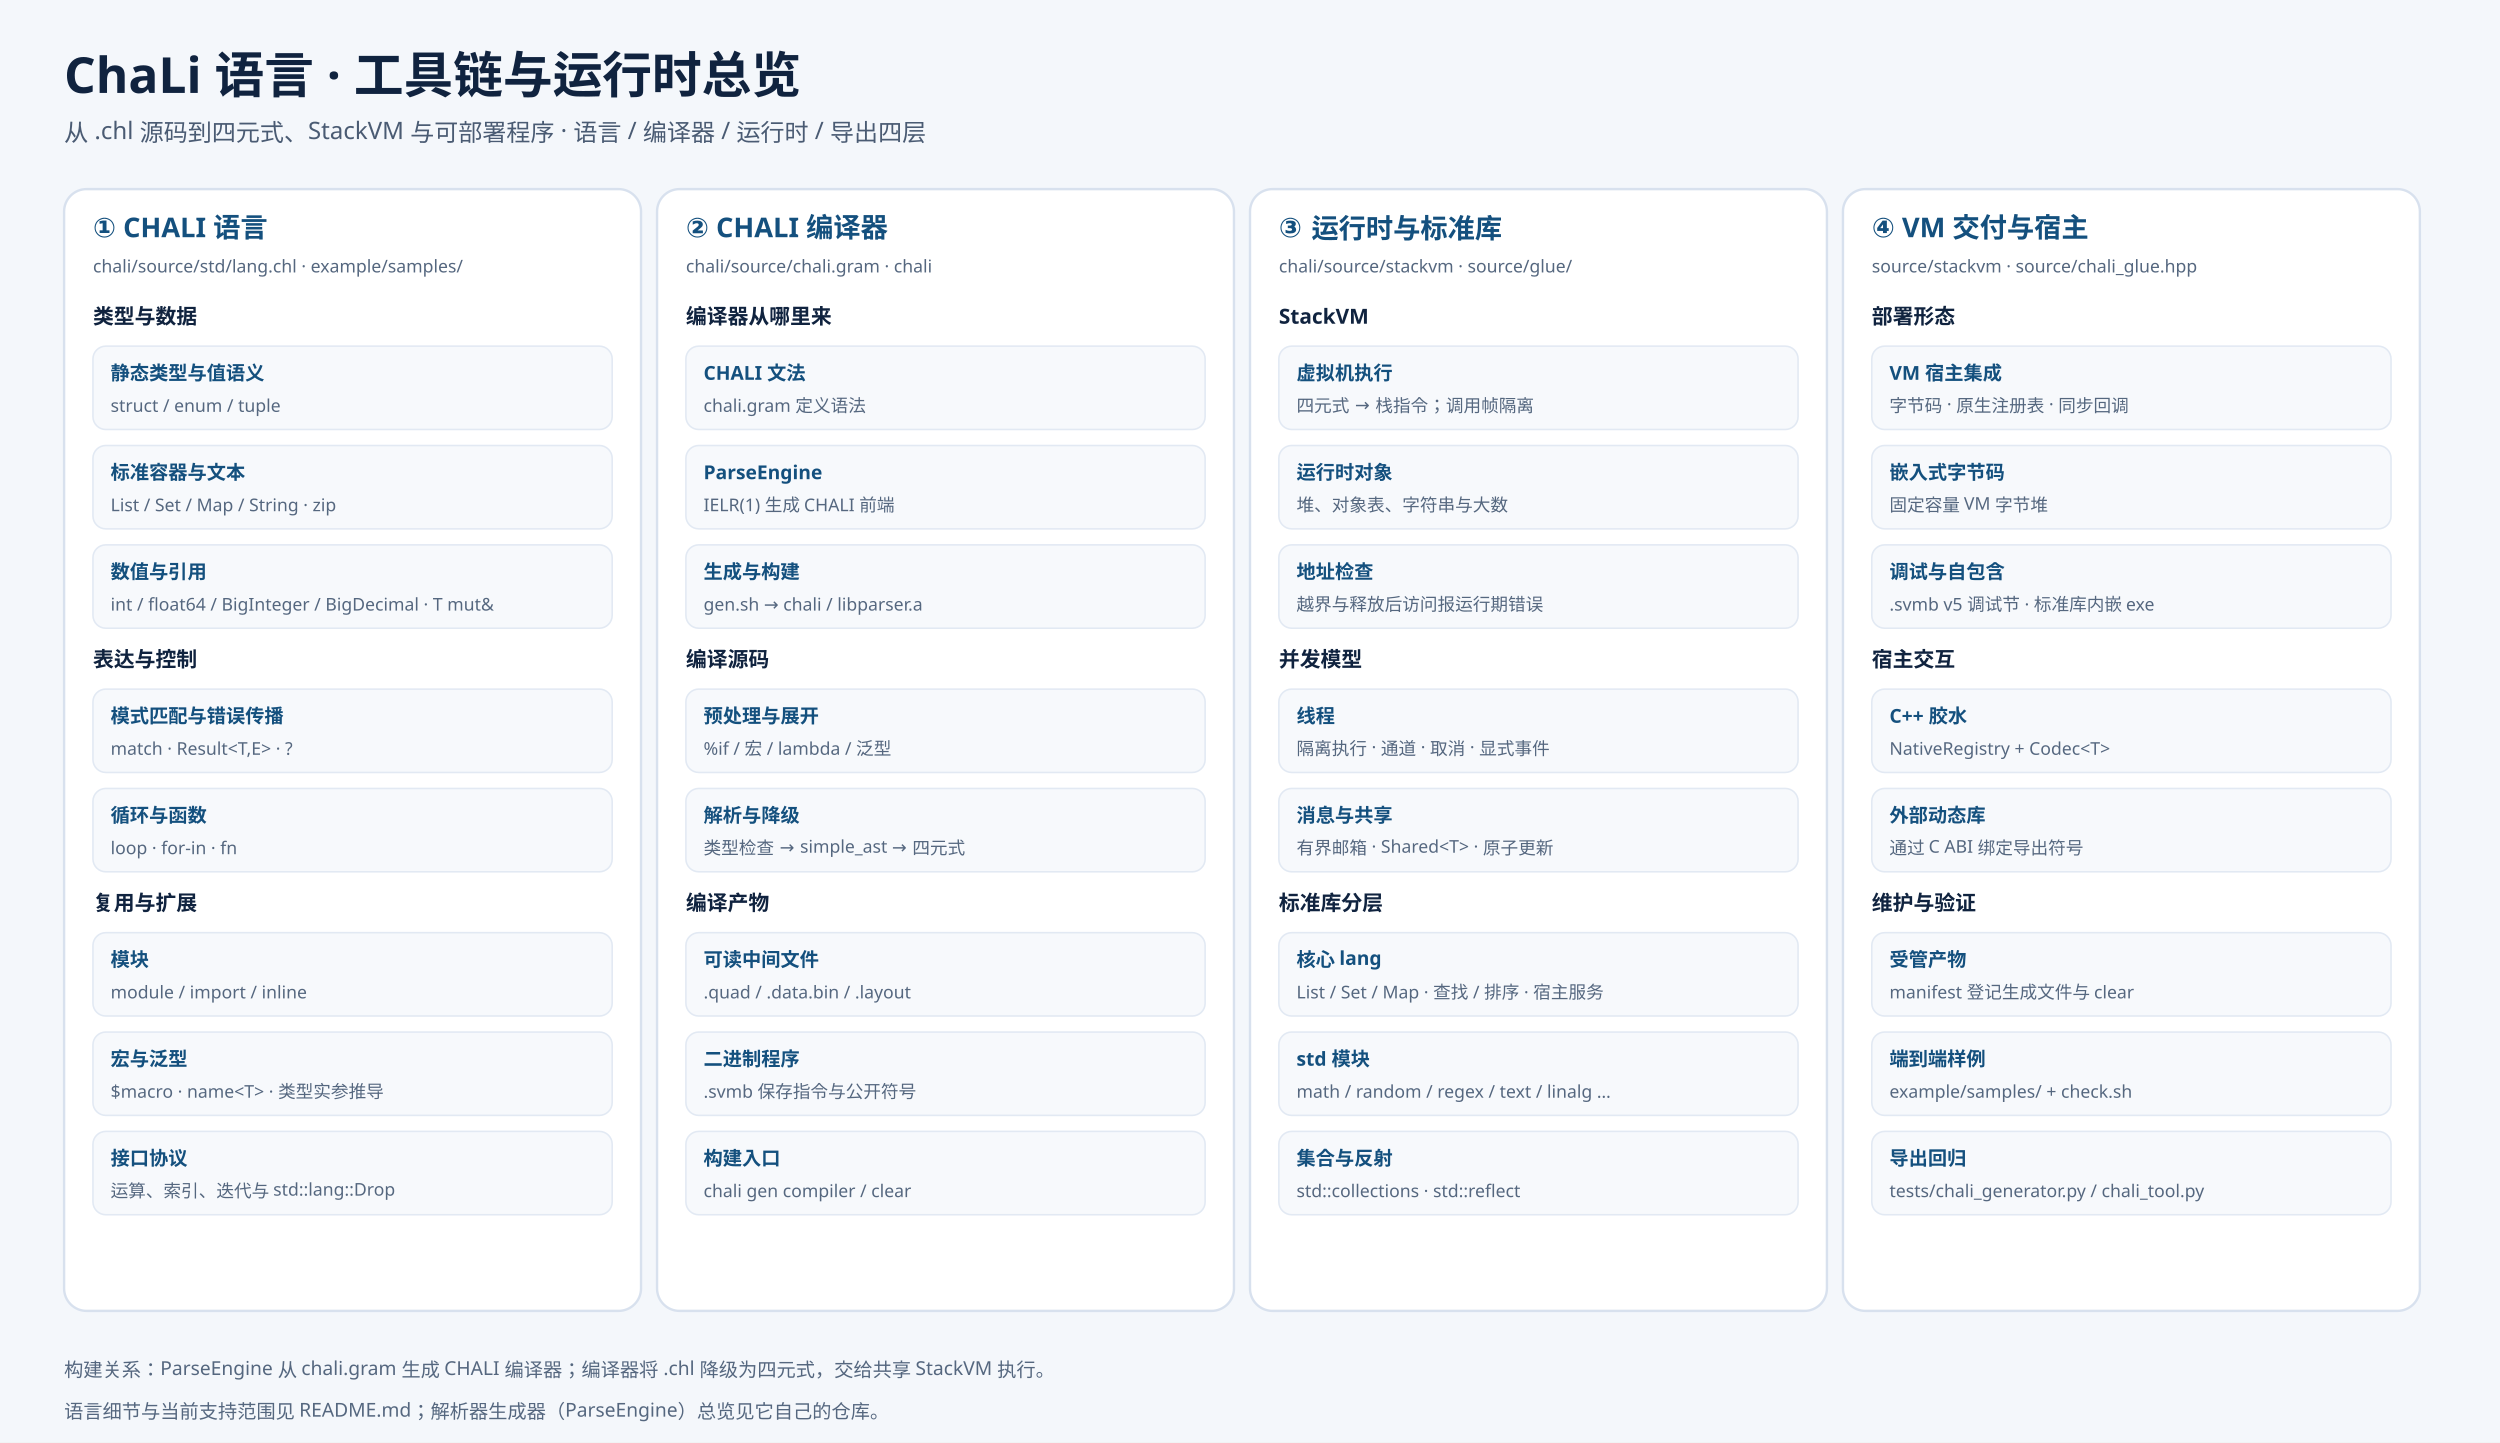
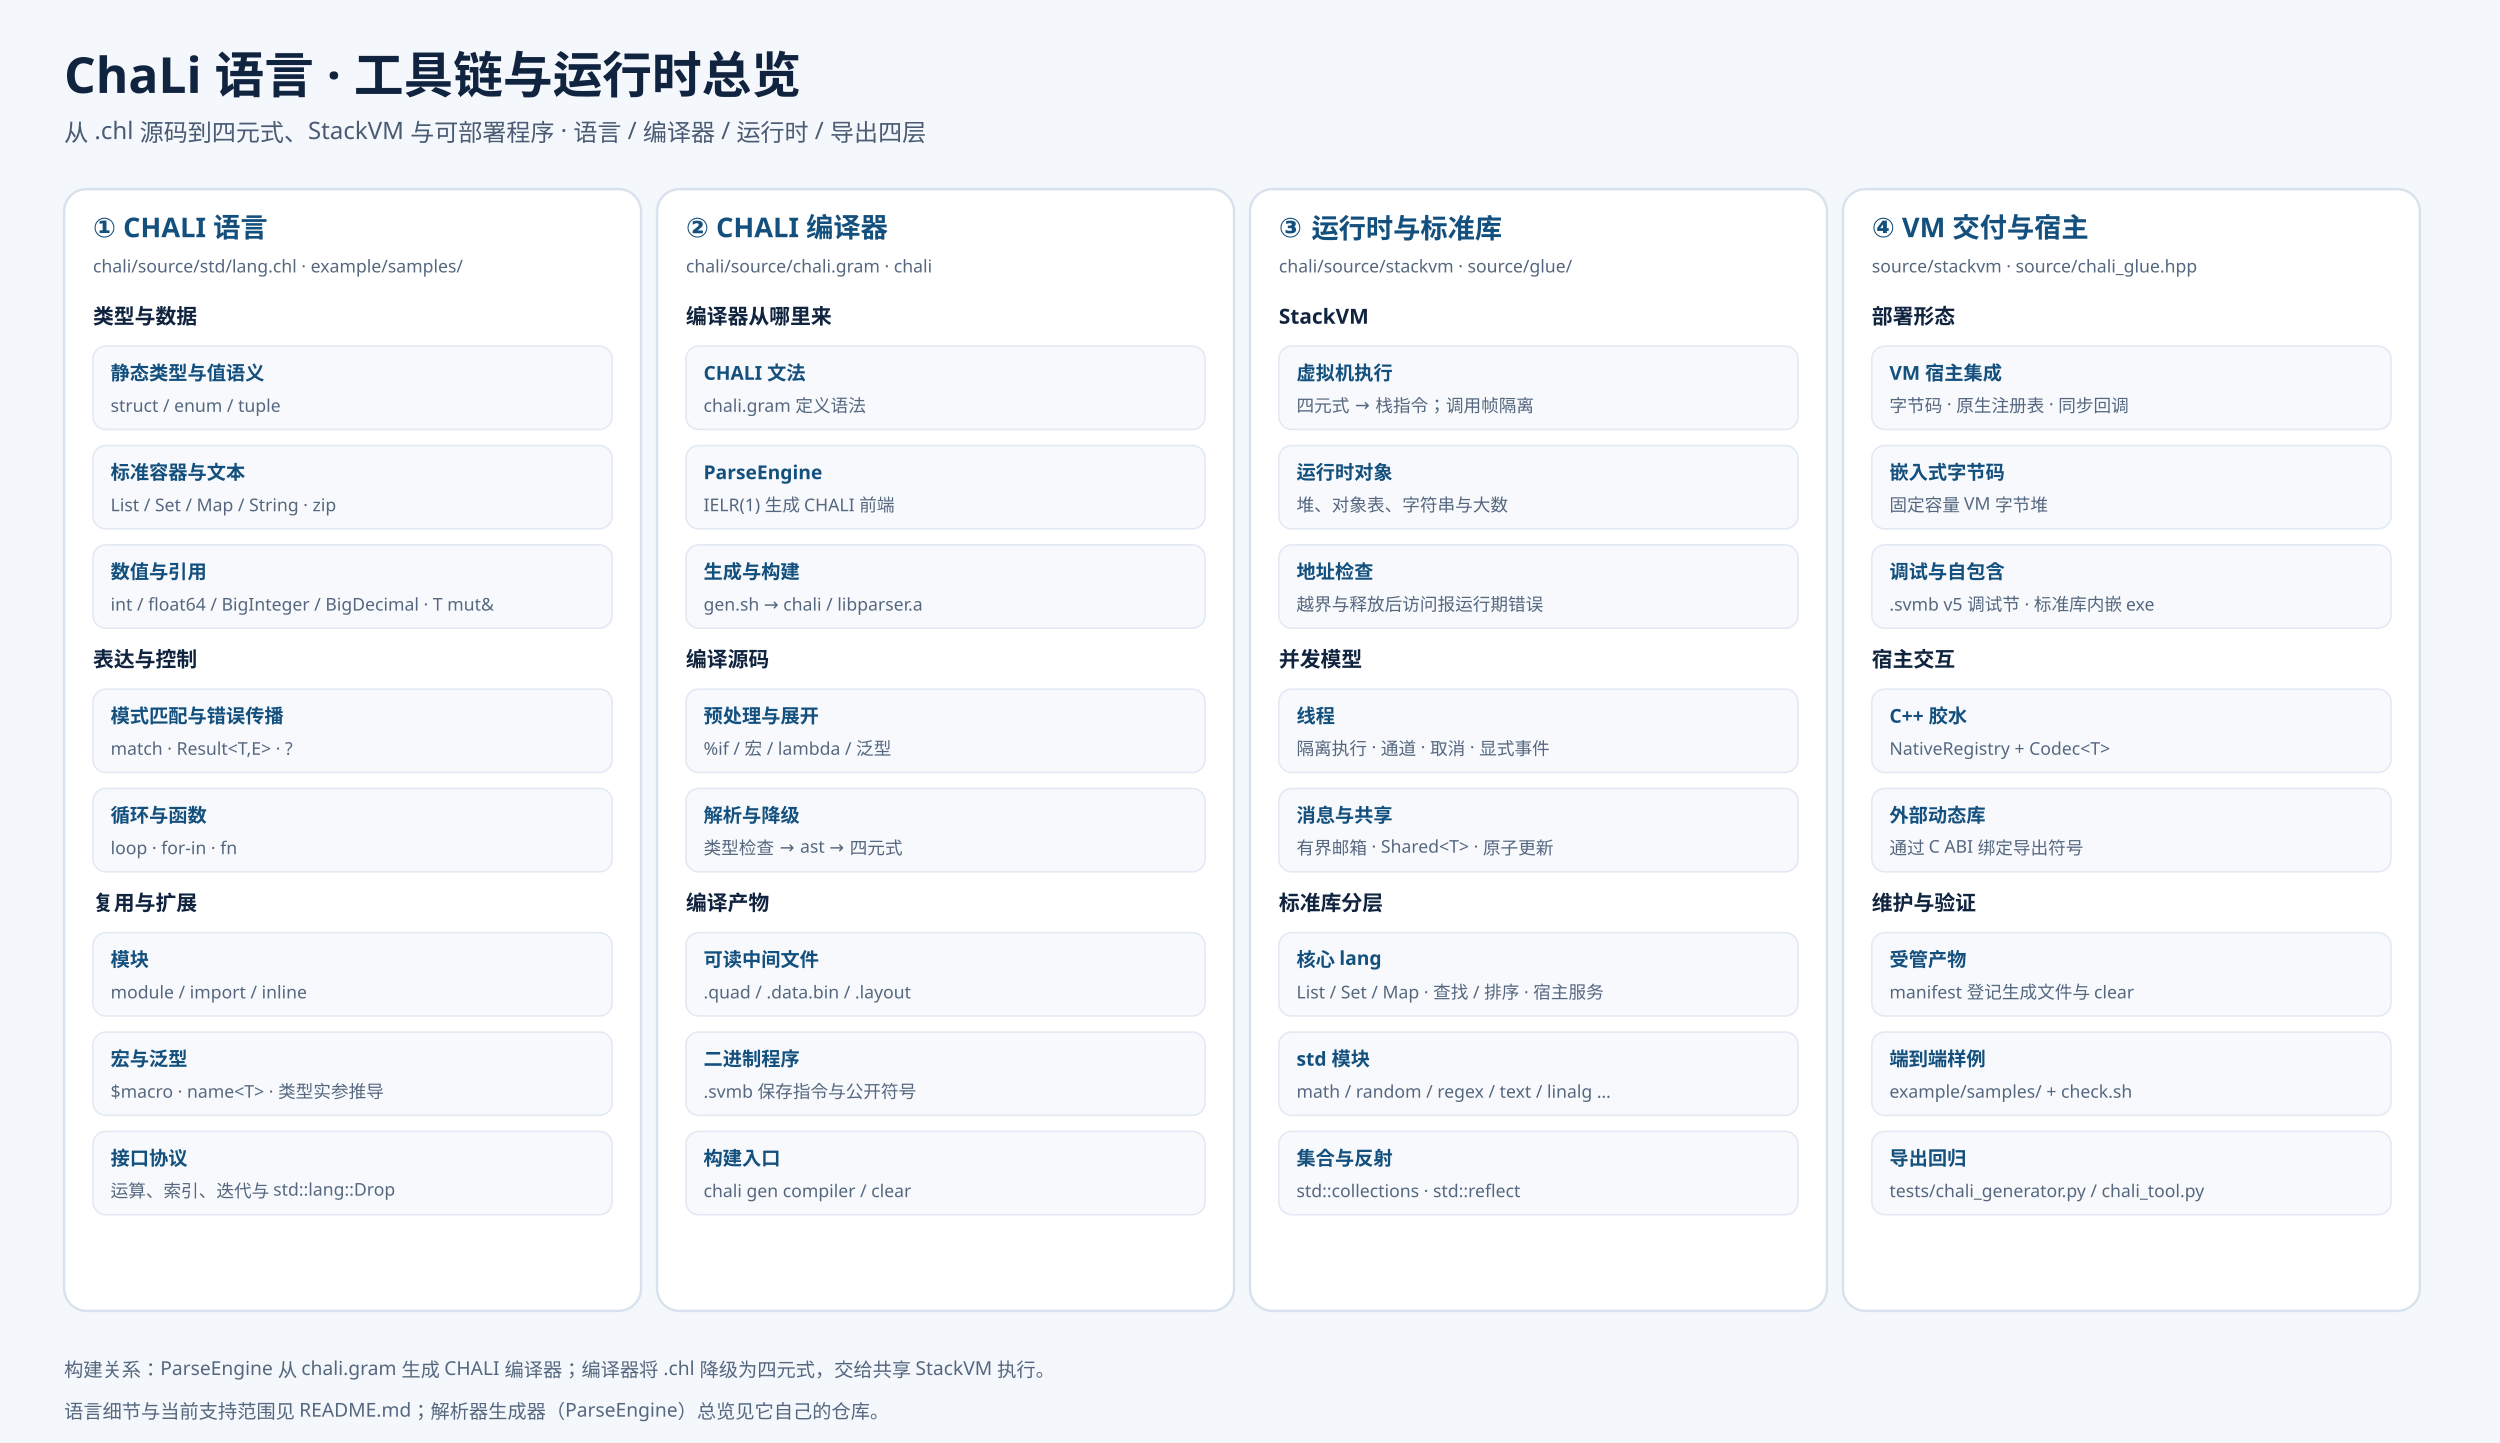
<svg xmlns="http://www.w3.org/2000/svg" width="1560" height="900" viewBox="0 0 1560 900">
  <rect width="1560" height="900" fill="#f4f7fb" />
  <text x="40" y="58" font-family="Microsoft YaHei, Segoe UI, Noto Sans SC, sans-serif" font-size="31" font-weight="700" fill="#10233f">ChaLi 语言 · 工具链与运行时总览</text>
  <text x="40" y="88" font-family="Microsoft YaHei, Segoe UI, Noto Sans SC, sans-serif" font-size="15" fill="#4a5b73">从 .chl 源码到四元式、StackVM 与可部署程序 · 语言 / 编译器 / 运行时 / 导出四层</text>
  <rect x="40" y="118" width="360" height="700" rx="14" fill="#ffffff" stroke="#d8e1ee" stroke-width="1.5" />
  <text x="58" y="148" font-family="Microsoft YaHei, Segoe UI, Noto Sans SC, sans-serif" font-size="17" font-weight="700" fill="#14507e">① CHALI 语言</text>
  <text x="58" y="170" font-family="Microsoft YaHei, Segoe UI, Noto Sans SC, sans-serif" font-size="11" fill="#55677f">chali/source/std/lang.chl · example/samples/</text>
  <text x="58" y="202" font-family="Microsoft YaHei, Segoe UI, Noto Sans SC, sans-serif" font-size="13" font-weight="700" fill="#10233f">类型与数据</text>
  <rect x="58" y="216" width="324" height="52" rx="8" fill="#f7f9fc" stroke="#e2e9f3" stroke-width="1" />
  <text x="69" y="237" font-family="Microsoft YaHei, Segoe UI, Noto Sans SC, sans-serif" font-size="12" font-weight="700" fill="#14507e">静态类型与值语义</text>
  <text x="69" y="257" font-family="Microsoft YaHei, Segoe UI, Noto Sans SC, sans-serif" font-size="11" fill="#55677f">struct / enum / tuple</text>
  <rect x="58" y="278" width="324" height="52" rx="8" fill="#f7f9fc" stroke="#e2e9f3" stroke-width="1" />
  <text x="69" y="299" font-family="Microsoft YaHei, Segoe UI, Noto Sans SC, sans-serif" font-size="12" font-weight="700" fill="#14507e">标准容器与文本</text>
  <text x="69" y="319" font-family="Microsoft YaHei, Segoe UI, Noto Sans SC, sans-serif" font-size="11" fill="#55677f">List / Set / Map / String · zip</text>
  <rect x="58" y="340" width="324" height="52" rx="8" fill="#f7f9fc" stroke="#e2e9f3" stroke-width="1" />
  <text x="69" y="361" font-family="Microsoft YaHei, Segoe UI, Noto Sans SC, sans-serif" font-size="12" font-weight="700" fill="#14507e">数值与引用</text>
  <text x="69" y="381" font-family="Microsoft YaHei, Segoe UI, Noto Sans SC, sans-serif" font-size="11" fill="#55677f">int / float64 / BigInteger / BigDecimal · T mut&amp;</text>
  <text x="58" y="416" font-family="Microsoft YaHei, Segoe UI, Noto Sans SC, sans-serif" font-size="13" font-weight="700" fill="#10233f">表达与控制</text>
  <rect x="58" y="430" width="324" height="52" rx="8" fill="#f7f9fc" stroke="#e2e9f3" stroke-width="1" />
  <text x="69" y="451" font-family="Microsoft YaHei, Segoe UI, Noto Sans SC, sans-serif" font-size="12" font-weight="700" fill="#14507e">模式匹配与错误传播</text>
  <text x="69" y="471" font-family="Microsoft YaHei, Segoe UI, Noto Sans SC, sans-serif" font-size="11" fill="#55677f">match · Result&lt;T,E&gt; · ?</text>
  <rect x="58" y="492" width="324" height="52" rx="8" fill="#f7f9fc" stroke="#e2e9f3" stroke-width="1" />
  <text x="69" y="513" font-family="Microsoft YaHei, Segoe UI, Noto Sans SC, sans-serif" font-size="12" font-weight="700" fill="#14507e">循环与函数</text>
  <text x="69" y="533" font-family="Microsoft YaHei, Segoe UI, Noto Sans SC, sans-serif" font-size="11" fill="#55677f">loop · for-in · fn</text>
  <text x="58" y="568" font-family="Microsoft YaHei, Segoe UI, Noto Sans SC, sans-serif" font-size="13" font-weight="700" fill="#10233f">复用与扩展</text>
  <rect x="58" y="582" width="324" height="52" rx="8" fill="#f7f9fc" stroke="#e2e9f3" stroke-width="1" />
  <text x="69" y="603" font-family="Microsoft YaHei, Segoe UI, Noto Sans SC, sans-serif" font-size="12" font-weight="700" fill="#14507e">模块</text>
  <text x="69" y="623" font-family="Microsoft YaHei, Segoe UI, Noto Sans SC, sans-serif" font-size="11" fill="#55677f">module / import / inline</text>
  <rect x="58" y="644" width="324" height="52" rx="8" fill="#f7f9fc" stroke="#e2e9f3" stroke-width="1" />
  <text x="69" y="665" font-family="Microsoft YaHei, Segoe UI, Noto Sans SC, sans-serif" font-size="12" font-weight="700" fill="#14507e">宏与泛型</text>
  <text x="69" y="685" font-family="Microsoft YaHei, Segoe UI, Noto Sans SC, sans-serif" font-size="11" fill="#55677f">$macro · name&lt;T&gt; · 类型实参推导</text>
  <rect x="58" y="706" width="324" height="52" rx="8" fill="#f7f9fc" stroke="#e2e9f3" stroke-width="1" />
  <text x="69" y="727" font-family="Microsoft YaHei, Segoe UI, Noto Sans SC, sans-serif" font-size="12" font-weight="700" fill="#14507e">接口协议</text>
  <text x="69" y="747" font-family="Microsoft YaHei, Segoe UI, Noto Sans SC, sans-serif" font-size="11" fill="#55677f">运算、索引、迭代与 std::lang::Drop</text>
  <rect x="410" y="118" width="360" height="700" rx="14" fill="#ffffff" stroke="#d8e1ee" stroke-width="1.5" />
  <text x="428" y="148" font-family="Microsoft YaHei, Segoe UI, Noto Sans SC, sans-serif" font-size="17" font-weight="700" fill="#14507e">② CHALI 编译器</text>
  <text x="428" y="170" font-family="Microsoft YaHei, Segoe UI, Noto Sans SC, sans-serif" font-size="11" fill="#55677f">chali/source/chali.gram · chali</text>
  <text x="428" y="202" font-family="Microsoft YaHei, Segoe UI, Noto Sans SC, sans-serif" font-size="13" font-weight="700" fill="#10233f">编译器从哪里来</text>
  <rect x="428" y="216" width="324" height="52" rx="8" fill="#f7f9fc" stroke="#e2e9f3" stroke-width="1" />
  <text x="439" y="237" font-family="Microsoft YaHei, Segoe UI, Noto Sans SC, sans-serif" font-size="12" font-weight="700" fill="#14507e">CHALI 文法</text>
  <text x="439" y="257" font-family="Microsoft YaHei, Segoe UI, Noto Sans SC, sans-serif" font-size="11" fill="#55677f">chali.gram 定义语法</text>
  <rect x="428" y="278" width="324" height="52" rx="8" fill="#f7f9fc" stroke="#e2e9f3" stroke-width="1" />
  <text x="439" y="299" font-family="Microsoft YaHei, Segoe UI, Noto Sans SC, sans-serif" font-size="12" font-weight="700" fill="#14507e">ParseEngine</text>
  <text x="439" y="319" font-family="Microsoft YaHei, Segoe UI, Noto Sans SC, sans-serif" font-size="11" fill="#55677f">IELR(1) 生成 CHALI 前端</text>
  <rect x="428" y="340" width="324" height="52" rx="8" fill="#f7f9fc" stroke="#e2e9f3" stroke-width="1" />
  <text x="439" y="361" font-family="Microsoft YaHei, Segoe UI, Noto Sans SC, sans-serif" font-size="12" font-weight="700" fill="#14507e">生成与构建</text>
  <text x="439" y="381" font-family="Microsoft YaHei, Segoe UI, Noto Sans SC, sans-serif" font-size="11" fill="#55677f">gen.sh → chali / libparser.a</text>
  <text x="428" y="416" font-family="Microsoft YaHei, Segoe UI, Noto Sans SC, sans-serif" font-size="13" font-weight="700" fill="#10233f">编译源码</text>
  <rect x="428" y="430" width="324" height="52" rx="8" fill="#f7f9fc" stroke="#e2e9f3" stroke-width="1" />
  <text x="439" y="451" font-family="Microsoft YaHei, Segoe UI, Noto Sans SC, sans-serif" font-size="12" font-weight="700" fill="#14507e">预处理与展开</text>
  <text x="439" y="471" font-family="Microsoft YaHei, Segoe UI, Noto Sans SC, sans-serif" font-size="11" fill="#55677f">%if / 宏 / lambda / 泛型</text>
  <rect x="428" y="492" width="324" height="52" rx="8" fill="#f7f9fc" stroke="#e2e9f3" stroke-width="1" />
  <text x="439" y="513" font-family="Microsoft YaHei, Segoe UI, Noto Sans SC, sans-serif" font-size="12" font-weight="700" fill="#14507e">解析与降级</text>
-   <text x="439" y="533" font-family="Microsoft YaHei, Segoe UI, Noto Sans SC, sans-serif" font-size="11" fill="#55677f">类型检查 → simple_ast → 四元式</text>
+   <text x="439" y="533" font-family="Microsoft YaHei, Segoe UI, Noto Sans SC, sans-serif" font-size="11" fill="#55677f">类型检查 → ast → 四元式</text>
  <text x="428" y="568" font-family="Microsoft YaHei, Segoe UI, Noto Sans SC, sans-serif" font-size="13" font-weight="700" fill="#10233f">编译产物</text>
  <rect x="428" y="582" width="324" height="52" rx="8" fill="#f7f9fc" stroke="#e2e9f3" stroke-width="1" />
  <text x="439" y="603" font-family="Microsoft YaHei, Segoe UI, Noto Sans SC, sans-serif" font-size="12" font-weight="700" fill="#14507e">可读中间文件</text>
  <text x="439" y="623" font-family="Microsoft YaHei, Segoe UI, Noto Sans SC, sans-serif" font-size="11" fill="#55677f">.quad / .data.bin / .layout</text>
  <rect x="428" y="644" width="324" height="52" rx="8" fill="#f7f9fc" stroke="#e2e9f3" stroke-width="1" />
  <text x="439" y="665" font-family="Microsoft YaHei, Segoe UI, Noto Sans SC, sans-serif" font-size="12" font-weight="700" fill="#14507e">二进制程序</text>
  <text x="439" y="685" font-family="Microsoft YaHei, Segoe UI, Noto Sans SC, sans-serif" font-size="11" fill="#55677f">.svmb 保存指令与公开符号</text>
  <rect x="428" y="706" width="324" height="52" rx="8" fill="#f7f9fc" stroke="#e2e9f3" stroke-width="1" />
  <text x="439" y="727" font-family="Microsoft YaHei, Segoe UI, Noto Sans SC, sans-serif" font-size="12" font-weight="700" fill="#14507e">构建入口</text>
  <text x="439" y="747" font-family="Microsoft YaHei, Segoe UI, Noto Sans SC, sans-serif" font-size="11" fill="#55677f">chali gen compiler / clear</text>
  <rect x="780" y="118" width="360" height="700" rx="14" fill="#ffffff" stroke="#d8e1ee" stroke-width="1.5" />
  <text x="798" y="148" font-family="Microsoft YaHei, Segoe UI, Noto Sans SC, sans-serif" font-size="17" font-weight="700" fill="#14507e">③ 运行时与标准库</text>
  <text x="798" y="170" font-family="Microsoft YaHei, Segoe UI, Noto Sans SC, sans-serif" font-size="11" fill="#55677f">chali/source/stackvm · source/glue/</text>
  <text x="798" y="202" font-family="Microsoft YaHei, Segoe UI, Noto Sans SC, sans-serif" font-size="13" font-weight="700" fill="#10233f">StackVM</text>
  <rect x="798" y="216" width="324" height="52" rx="8" fill="#f7f9fc" stroke="#e2e9f3" stroke-width="1" />
  <text x="809" y="237" font-family="Microsoft YaHei, Segoe UI, Noto Sans SC, sans-serif" font-size="12" font-weight="700" fill="#14507e">虚拟机执行</text>
  <text x="809" y="257" font-family="Microsoft YaHei, Segoe UI, Noto Sans SC, sans-serif" font-size="11" fill="#55677f">四元式 → 栈指令；调用帧隔离</text>
  <rect x="798" y="278" width="324" height="52" rx="8" fill="#f7f9fc" stroke="#e2e9f3" stroke-width="1" />
  <text x="809" y="299" font-family="Microsoft YaHei, Segoe UI, Noto Sans SC, sans-serif" font-size="12" font-weight="700" fill="#14507e">运行时对象</text>
  <text x="809" y="319" font-family="Microsoft YaHei, Segoe UI, Noto Sans SC, sans-serif" font-size="11" fill="#55677f">堆、对象表、字符串与大数</text>
  <rect x="798" y="340" width="324" height="52" rx="8" fill="#f7f9fc" stroke="#e2e9f3" stroke-width="1" />
  <text x="809" y="361" font-family="Microsoft YaHei, Segoe UI, Noto Sans SC, sans-serif" font-size="12" font-weight="700" fill="#14507e">地址检查</text>
  <text x="809" y="381" font-family="Microsoft YaHei, Segoe UI, Noto Sans SC, sans-serif" font-size="11" fill="#55677f">越界与释放后访问报运行期错误</text>
  <text x="798" y="416" font-family="Microsoft YaHei, Segoe UI, Noto Sans SC, sans-serif" font-size="13" font-weight="700" fill="#10233f">并发模型</text>
  <rect x="798" y="430" width="324" height="52" rx="8" fill="#f7f9fc" stroke="#e2e9f3" stroke-width="1" />
  <text x="809" y="451" font-family="Microsoft YaHei, Segoe UI, Noto Sans SC, sans-serif" font-size="12" font-weight="700" fill="#14507e">线程</text>
  <text x="809" y="471" font-family="Microsoft YaHei, Segoe UI, Noto Sans SC, sans-serif" font-size="11" fill="#55677f">隔离执行 · 通道 · 取消 · 显式事件</text>
  <rect x="798" y="492" width="324" height="52" rx="8" fill="#f7f9fc" stroke="#e2e9f3" stroke-width="1" />
  <text x="809" y="513" font-family="Microsoft YaHei, Segoe UI, Noto Sans SC, sans-serif" font-size="12" font-weight="700" fill="#14507e">消息与共享</text>
  <text x="809" y="533" font-family="Microsoft YaHei, Segoe UI, Noto Sans SC, sans-serif" font-size="11" fill="#55677f">有界邮箱 · Shared&lt;T&gt; · 原子更新</text>
  <text x="798" y="568" font-family="Microsoft YaHei, Segoe UI, Noto Sans SC, sans-serif" font-size="13" font-weight="700" fill="#10233f">标准库分层</text>
  <rect x="798" y="582" width="324" height="52" rx="8" fill="#f7f9fc" stroke="#e2e9f3" stroke-width="1" />
  <text x="809" y="603" font-family="Microsoft YaHei, Segoe UI, Noto Sans SC, sans-serif" font-size="12" font-weight="700" fill="#14507e">核心 lang</text>
  <text x="809" y="623" font-family="Microsoft YaHei, Segoe UI, Noto Sans SC, sans-serif" font-size="11" fill="#55677f">List / Set / Map · 查找 / 排序 · 宿主服务</text>
  <rect x="798" y="644" width="324" height="52" rx="8" fill="#f7f9fc" stroke="#e2e9f3" stroke-width="1" />
  <text x="809" y="665" font-family="Microsoft YaHei, Segoe UI, Noto Sans SC, sans-serif" font-size="12" font-weight="700" fill="#14507e">std 模块</text>
  <text x="809" y="685" font-family="Microsoft YaHei, Segoe UI, Noto Sans SC, sans-serif" font-size="11" fill="#55677f">math / random / regex / text / linalg …</text>
  <rect x="798" y="706" width="324" height="52" rx="8" fill="#f7f9fc" stroke="#e2e9f3" stroke-width="1" />
  <text x="809" y="727" font-family="Microsoft YaHei, Segoe UI, Noto Sans SC, sans-serif" font-size="12" font-weight="700" fill="#14507e">集合与反射</text>
  <text x="809" y="747" font-family="Microsoft YaHei, Segoe UI, Noto Sans SC, sans-serif" font-size="11" fill="#55677f">std::collections · std::reflect</text>
  <rect x="1150" y="118" width="360" height="700" rx="14" fill="#ffffff" stroke="#d8e1ee" stroke-width="1.5" />
  <text x="1168" y="148" font-family="Microsoft YaHei, Segoe UI, Noto Sans SC, sans-serif" font-size="17" font-weight="700" fill="#14507e">④ VM 交付与宿主</text>
  <text x="1168" y="170" font-family="Microsoft YaHei, Segoe UI, Noto Sans SC, sans-serif" font-size="11" fill="#55677f">source/stackvm · source/chali_glue.hpp</text>
  <text x="1168" y="202" font-family="Microsoft YaHei, Segoe UI, Noto Sans SC, sans-serif" font-size="13" font-weight="700" fill="#10233f">部署形态</text>
  <rect x="1168" y="216" width="324" height="52" rx="8" fill="#f7f9fc" stroke="#e2e9f3" stroke-width="1" />
  <text x="1179" y="237" font-family="Microsoft YaHei, Segoe UI, Noto Sans SC, sans-serif" font-size="12" font-weight="700" fill="#14507e">VM 宿主集成</text>
  <text x="1179" y="257" font-family="Microsoft YaHei, Segoe UI, Noto Sans SC, sans-serif" font-size="11" fill="#55677f">字节码 · 原生注册表 · 同步回调</text>
  <rect x="1168" y="278" width="324" height="52" rx="8" fill="#f7f9fc" stroke="#e2e9f3" stroke-width="1" />
  <text x="1179" y="299" font-family="Microsoft YaHei, Segoe UI, Noto Sans SC, sans-serif" font-size="12" font-weight="700" fill="#14507e">嵌入式字节码</text>
  <text x="1179" y="319" font-family="Microsoft YaHei, Segoe UI, Noto Sans SC, sans-serif" font-size="11" fill="#55677f">固定容量 VM 字节堆</text>
  <rect x="1168" y="340" width="324" height="52" rx="8" fill="#f7f9fc" stroke="#e2e9f3" stroke-width="1" />
  <text x="1179" y="361" font-family="Microsoft YaHei, Segoe UI, Noto Sans SC, sans-serif" font-size="12" font-weight="700" fill="#14507e">调试与自包含</text>
  <text x="1179" y="381" font-family="Microsoft YaHei, Segoe UI, Noto Sans SC, sans-serif" font-size="11" fill="#55677f">.svmb v5 调试节 · 标准库内嵌 exe</text>
  <text x="1168" y="416" font-family="Microsoft YaHei, Segoe UI, Noto Sans SC, sans-serif" font-size="13" font-weight="700" fill="#10233f">宿主交互</text>
  <rect x="1168" y="430" width="324" height="52" rx="8" fill="#f7f9fc" stroke="#e2e9f3" stroke-width="1" />
  <text x="1179" y="451" font-family="Microsoft YaHei, Segoe UI, Noto Sans SC, sans-serif" font-size="12" font-weight="700" fill="#14507e">C++ 胶水</text>
  <text x="1179" y="471" font-family="Microsoft YaHei, Segoe UI, Noto Sans SC, sans-serif" font-size="11" fill="#55677f">NativeRegistry + Codec&lt;T&gt;</text>
  <rect x="1168" y="492" width="324" height="52" rx="8" fill="#f7f9fc" stroke="#e2e9f3" stroke-width="1" />
  <text x="1179" y="513" font-family="Microsoft YaHei, Segoe UI, Noto Sans SC, sans-serif" font-size="12" font-weight="700" fill="#14507e">外部动态库</text>
  <text x="1179" y="533" font-family="Microsoft YaHei, Segoe UI, Noto Sans SC, sans-serif" font-size="11" fill="#55677f">通过 C ABI 绑定导出符号</text>
  <text x="1168" y="568" font-family="Microsoft YaHei, Segoe UI, Noto Sans SC, sans-serif" font-size="13" font-weight="700" fill="#10233f">维护与验证</text>
  <rect x="1168" y="582" width="324" height="52" rx="8" fill="#f7f9fc" stroke="#e2e9f3" stroke-width="1" />
  <text x="1179" y="603" font-family="Microsoft YaHei, Segoe UI, Noto Sans SC, sans-serif" font-size="12" font-weight="700" fill="#14507e">受管产物</text>
  <text x="1179" y="623" font-family="Microsoft YaHei, Segoe UI, Noto Sans SC, sans-serif" font-size="11" fill="#55677f">manifest 登记生成文件与 clear</text>
  <rect x="1168" y="644" width="324" height="52" rx="8" fill="#f7f9fc" stroke="#e2e9f3" stroke-width="1" />
  <text x="1179" y="665" font-family="Microsoft YaHei, Segoe UI, Noto Sans SC, sans-serif" font-size="12" font-weight="700" fill="#14507e">端到端样例</text>
  <text x="1179" y="685" font-family="Microsoft YaHei, Segoe UI, Noto Sans SC, sans-serif" font-size="11" fill="#55677f">example/samples/ + check.sh</text>
  <rect x="1168" y="706" width="324" height="52" rx="8" fill="#f7f9fc" stroke="#e2e9f3" stroke-width="1" />
  <text x="1179" y="727" font-family="Microsoft YaHei, Segoe UI, Noto Sans SC, sans-serif" font-size="12" font-weight="700" fill="#14507e">导出回归</text>
  <text x="1179" y="747" font-family="Microsoft YaHei, Segoe UI, Noto Sans SC, sans-serif" font-size="11" fill="#55677f">tests/chali_generator.py / chali_tool.py</text>
  <text x="40" y="859" font-family="Microsoft YaHei, Segoe UI, Noto Sans SC, sans-serif" font-size="12" fill="#55677f">构建关系：ParseEngine 从 chali.gram 生成 CHALI 编译器；编译器将 .chl 降级为四元式，交给共享 StackVM 执行。</text>
  <text x="40" y="885" font-family="Microsoft YaHei, Segoe UI, Noto Sans SC, sans-serif" font-size="12" fill="#55677f">语言细节与当前支持范围见 README.md；解析器生成器（ParseEngine）总览见它自己的仓库。</text>
</svg>
